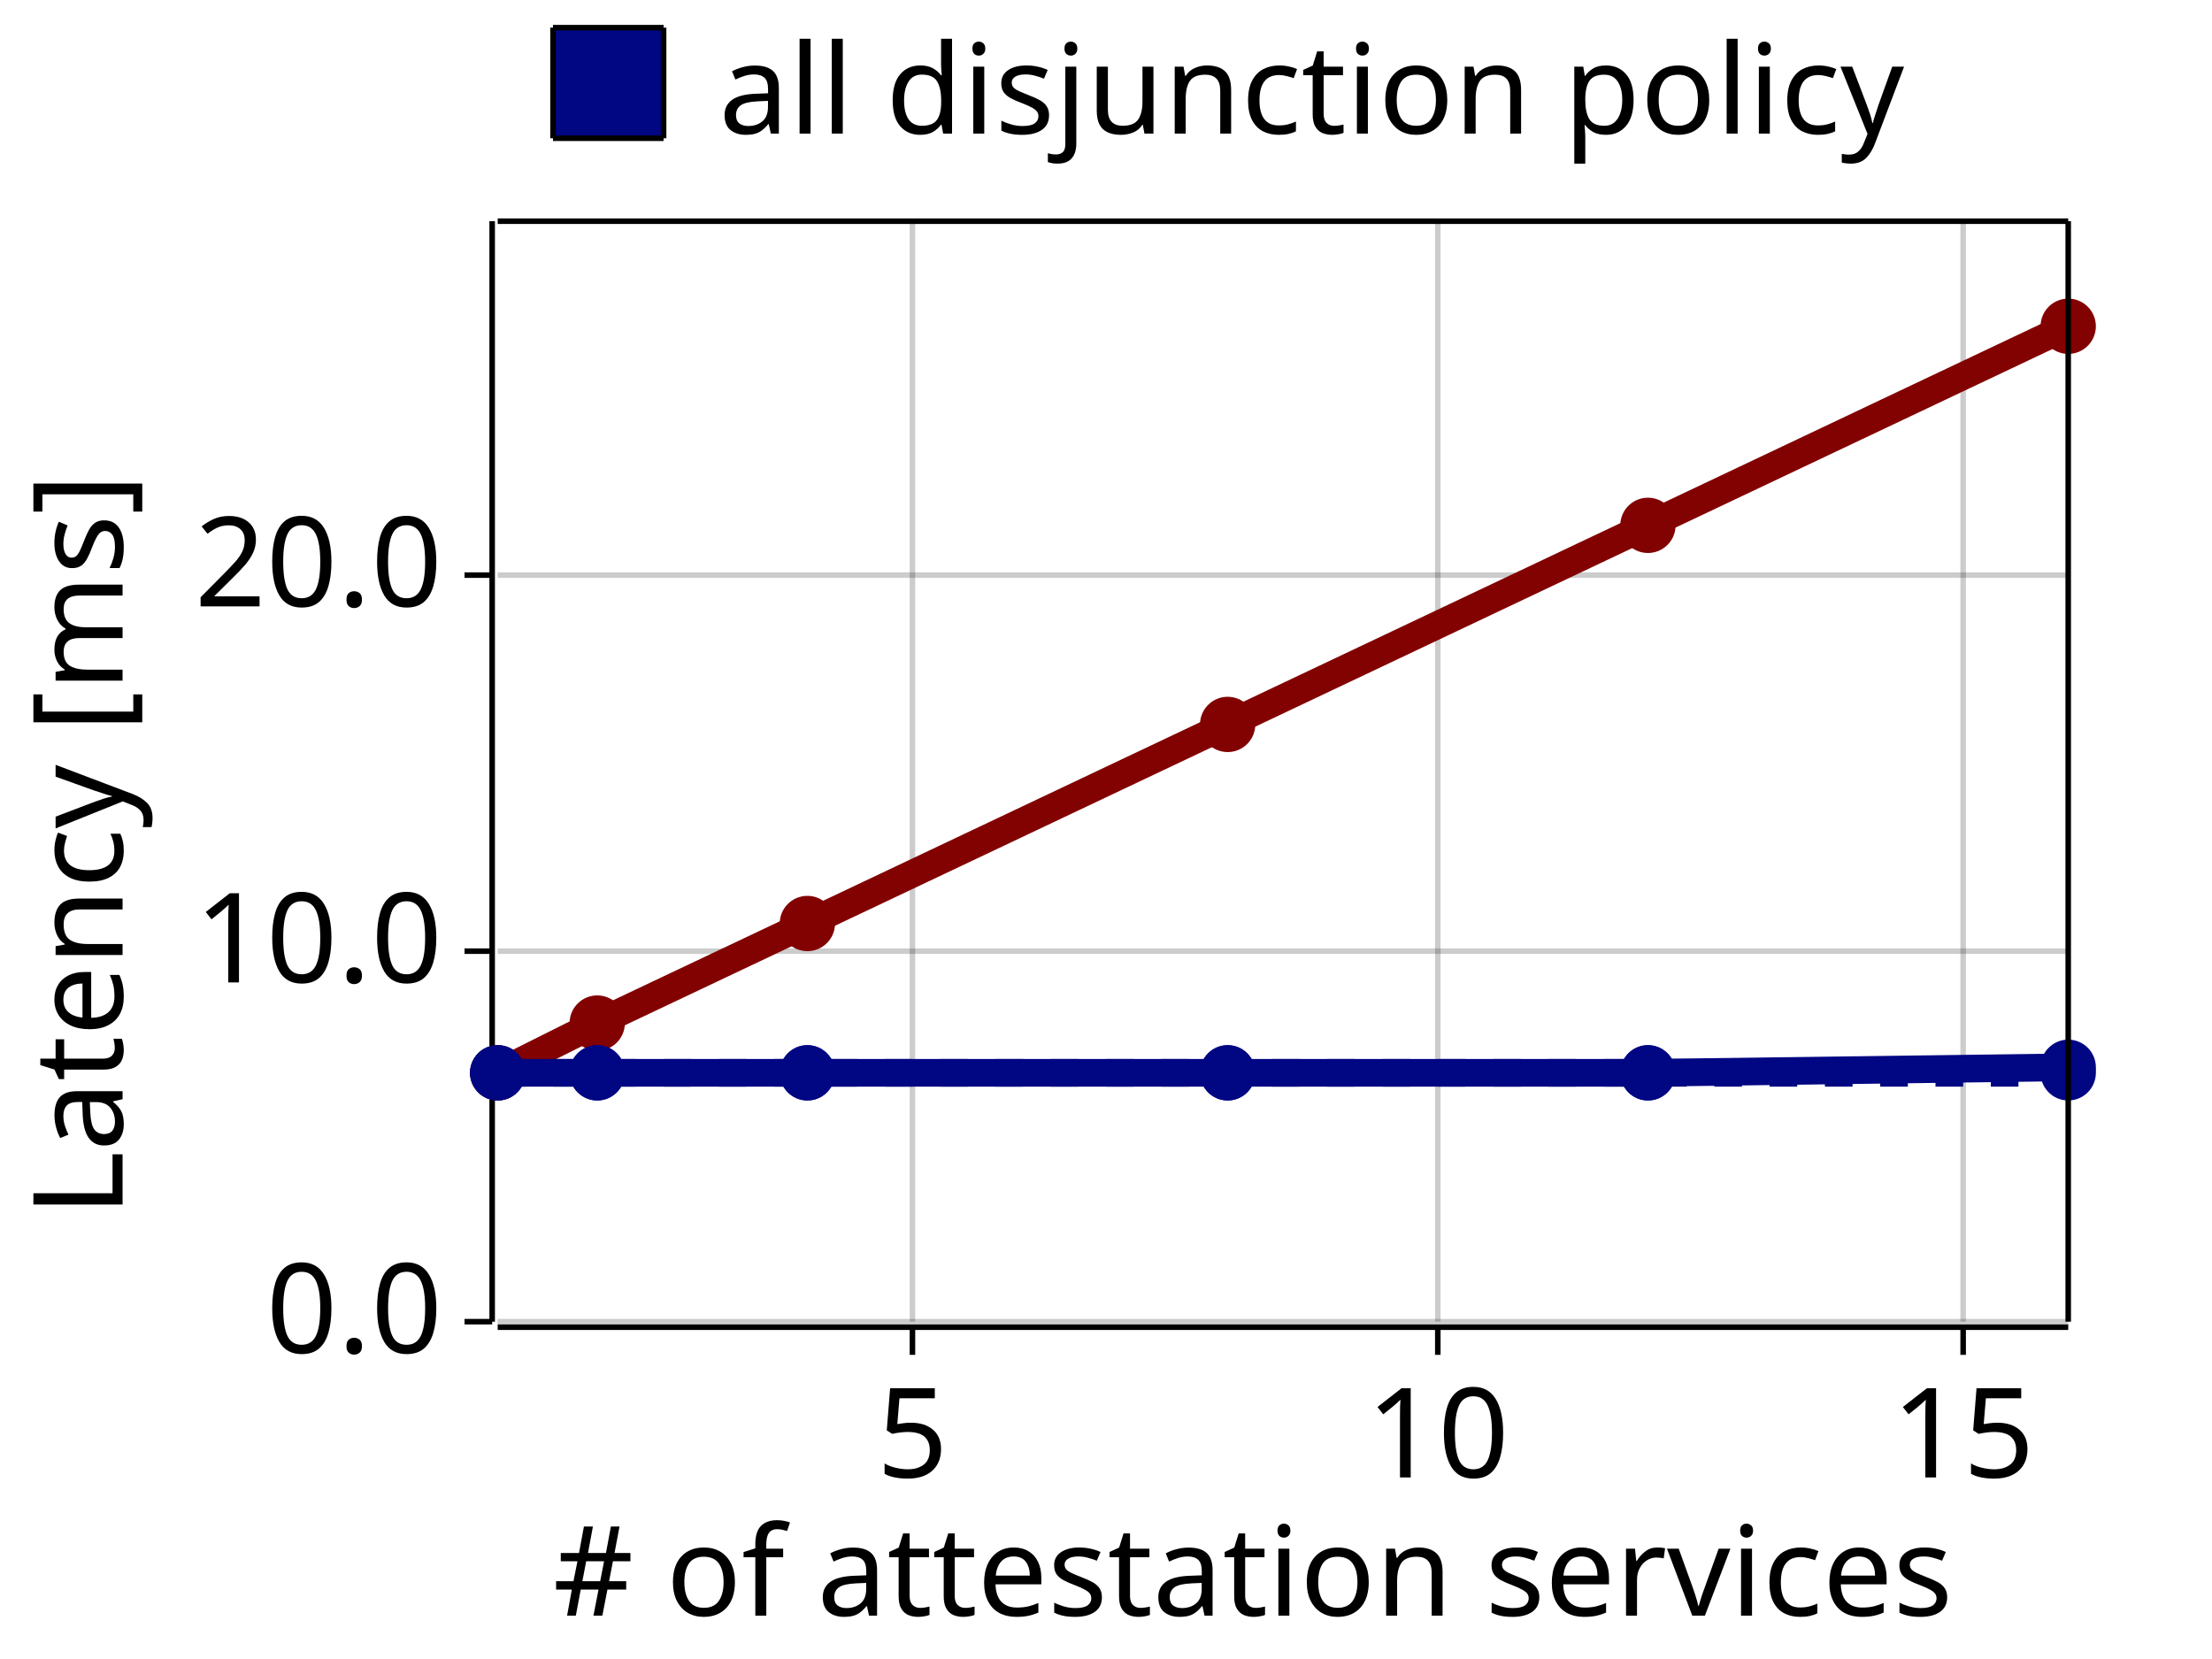
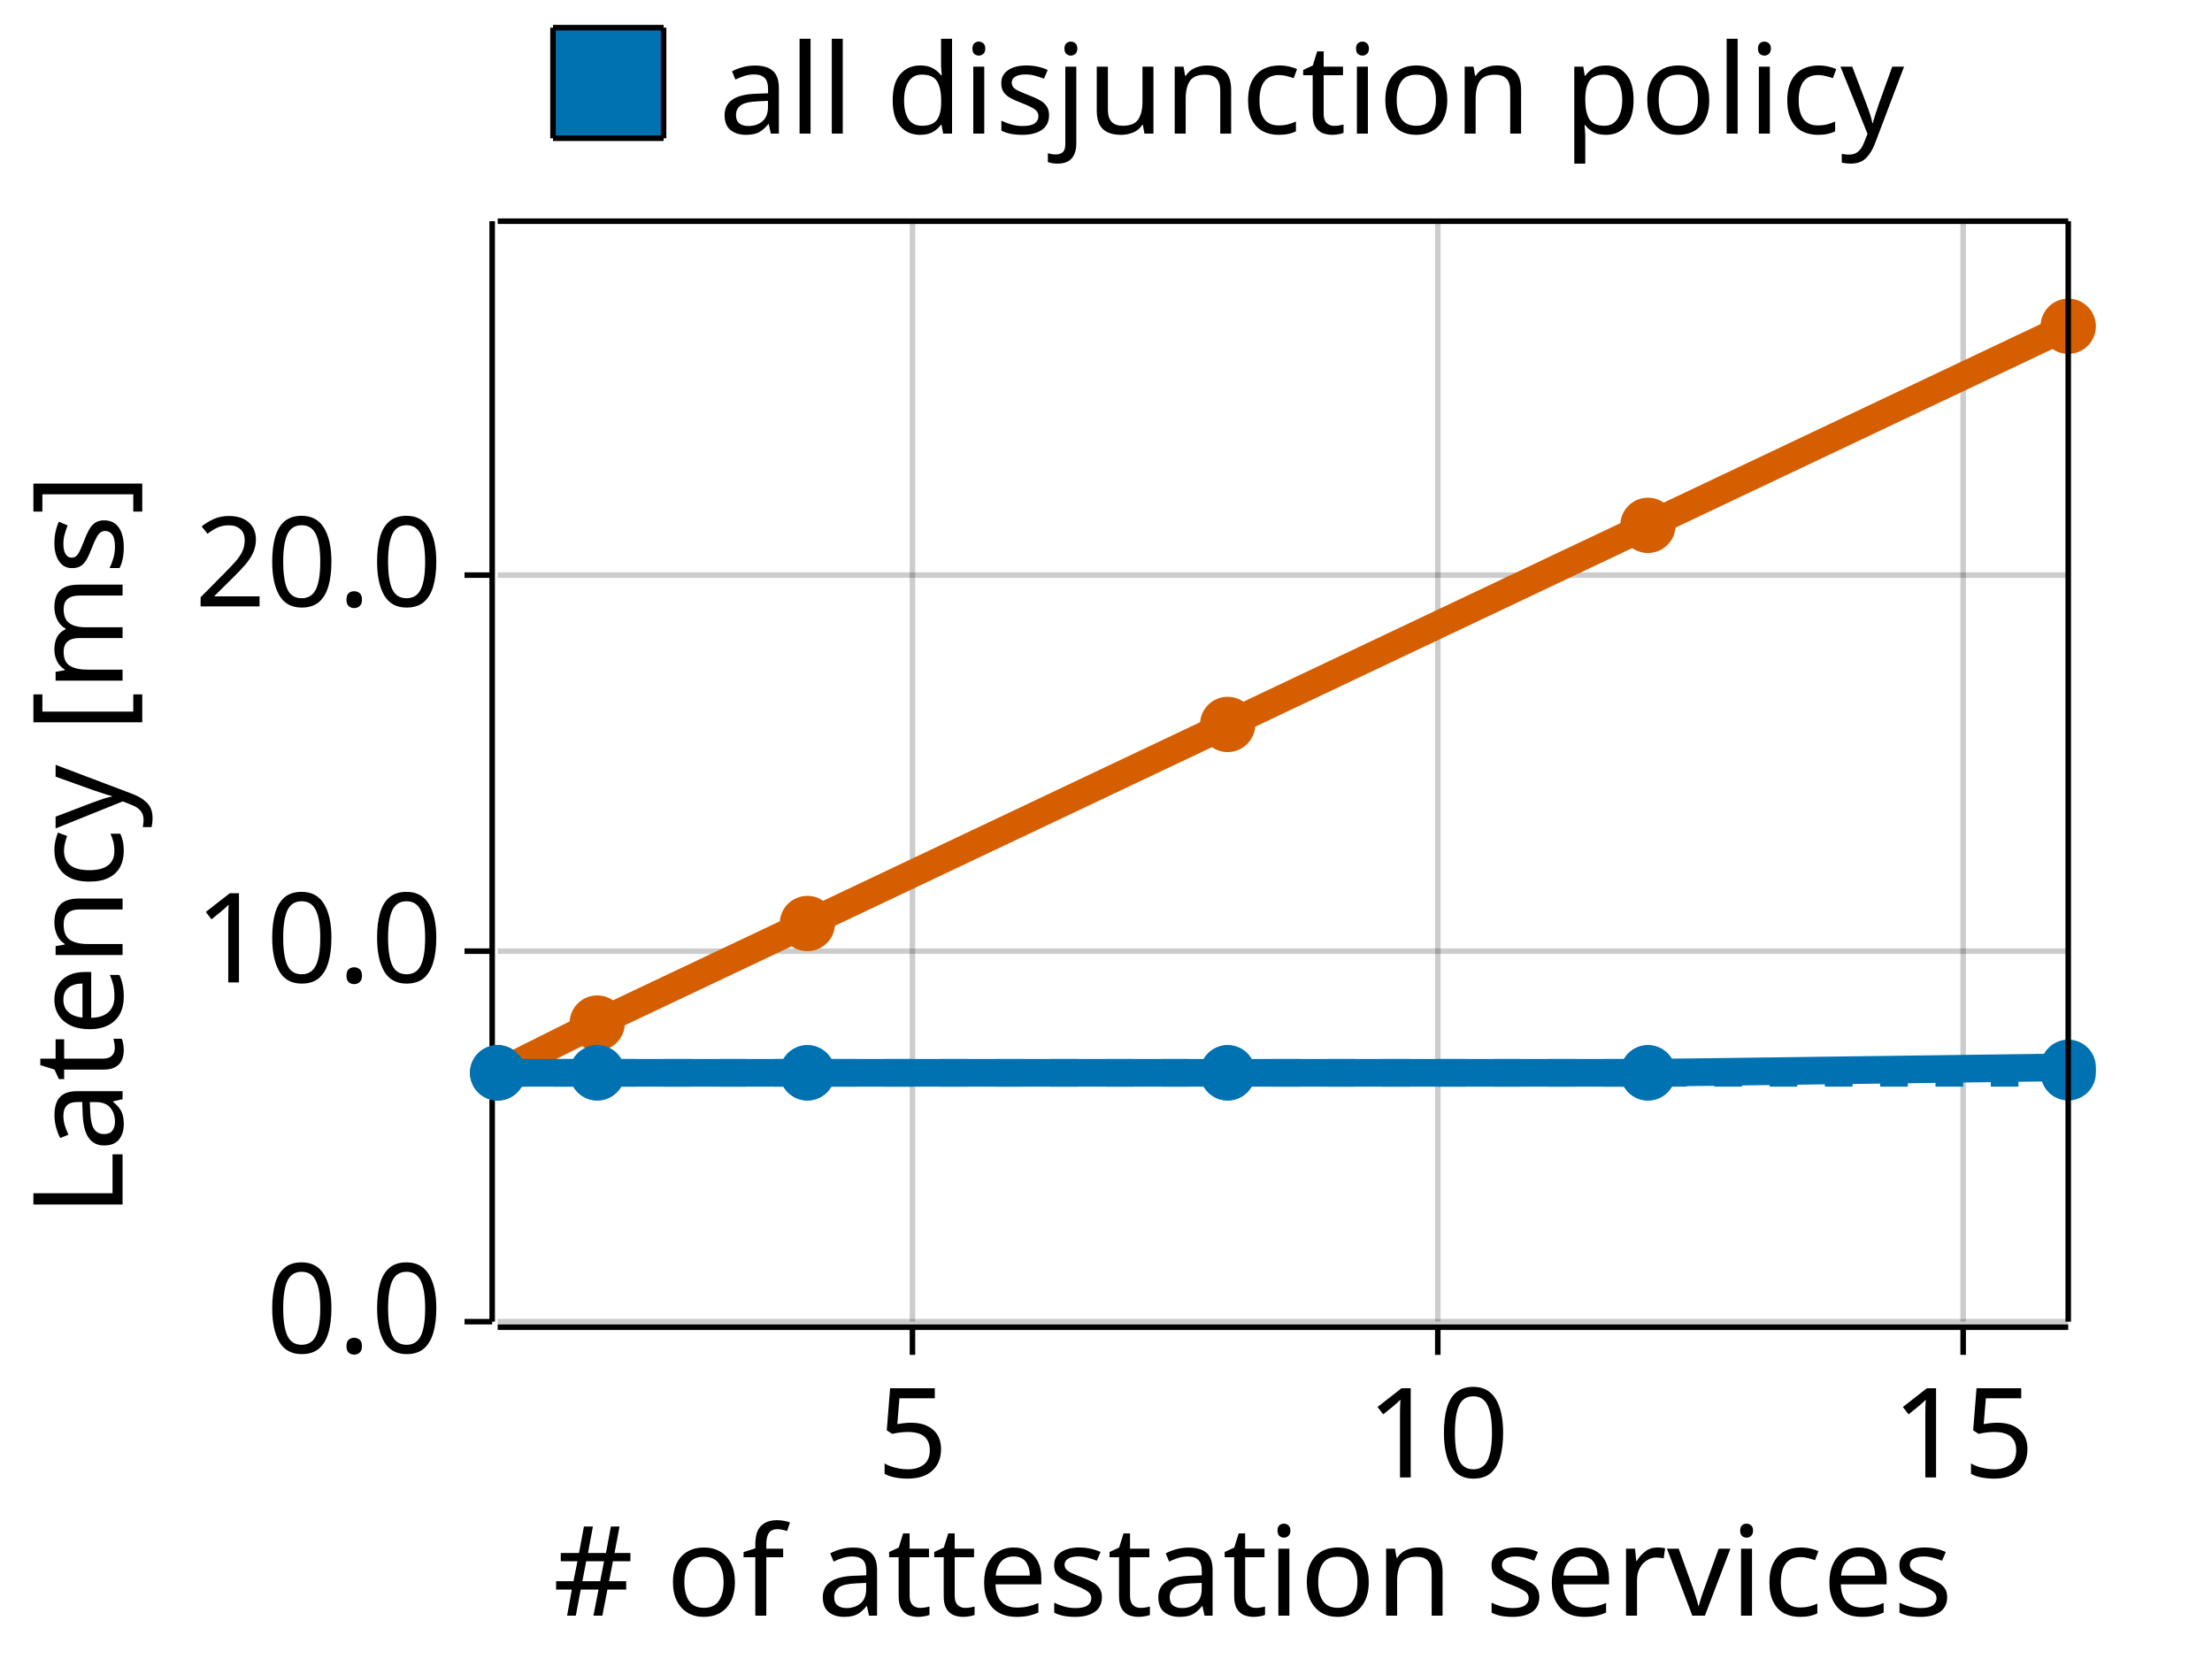
<svg xmlns="http://www.w3.org/2000/svg" width="400" height="300" viewBox="0 0 400 300">
  <rect x="0" y="0" width="400" height="300" opacity="1" fill="#FFFFFF" stroke="none" />
  <line opacity="1" stroke="#FFFFFF" stroke-width="1" x1="90" y1="239" x2="90" y2="40" />
  <line opacity="1" stroke="#FFFFFF" stroke-width="1" x1="108" y1="239" x2="108" y2="40" />
  <line opacity="1" stroke="#FFFFFF" stroke-width="1" x1="127" y1="239" x2="127" y2="40" />
  <line opacity="1" stroke="#FFFFFF" stroke-width="1" x1="146" y1="239" x2="146" y2="40" />
  <line opacity="1" stroke="#FFFFFF" stroke-width="1" x1="165" y1="239" x2="165" y2="40" />
  <line opacity="1" stroke="#FFFFFF" stroke-width="1" x1="184" y1="239" x2="184" y2="40" />
  <line opacity="1" stroke="#FFFFFF" stroke-width="1" x1="203" y1="239" x2="203" y2="40" />
  <line opacity="1" stroke="#FFFFFF" stroke-width="1" x1="222" y1="239" x2="222" y2="40" />
  <line opacity="1" stroke="#FFFFFF" stroke-width="1" x1="241" y1="239" x2="241" y2="40" />
  <line opacity="1" stroke="#FFFFFF" stroke-width="1" x1="260" y1="239" x2="260" y2="40" />
  <line opacity="1" stroke="#FFFFFF" stroke-width="1" x1="279" y1="239" x2="279" y2="40" />
  <line opacity="1" stroke="#FFFFFF" stroke-width="1" x1="298" y1="239" x2="298" y2="40" />
  <line opacity="1" stroke="#FFFFFF" stroke-width="1" x1="317" y1="239" x2="317" y2="40" />
  <line opacity="1" stroke="#FFFFFF" stroke-width="1" x1="336" y1="239" x2="336" y2="40" />
  <line opacity="1" stroke="#FFFFFF" stroke-width="1" x1="355" y1="239" x2="355" y2="40" />
  <line opacity="1" stroke="#FFFFFF" stroke-width="1" x1="374" y1="239" x2="374" y2="40" />
  <line opacity="1" stroke="#FFFFFF" stroke-width="1" x1="90" y1="239" x2="374" y2="239" />
  <line opacity="1" stroke="#FFFFFF" stroke-width="1" x1="90" y1="233" x2="374" y2="233" />
  <line opacity="1" stroke="#FFFFFF" stroke-width="1" x1="90" y1="226" x2="374" y2="226" />
  <line opacity="1" stroke="#FFFFFF" stroke-width="1" x1="90" y1="219" x2="374" y2="219" />
  <line opacity="1" stroke="#FFFFFF" stroke-width="1" x1="90" y1="212" x2="374" y2="212" />
  <line opacity="1" stroke="#FFFFFF" stroke-width="1" x1="90" y1="206" x2="374" y2="206" />
  <line opacity="1" stroke="#FFFFFF" stroke-width="1" x1="90" y1="199" x2="374" y2="199" />
  <line opacity="1" stroke="#FFFFFF" stroke-width="1" x1="90" y1="192" x2="374" y2="192" />
  <line opacity="1" stroke="#FFFFFF" stroke-width="1" x1="90" y1="185" x2="374" y2="185" />
  <line opacity="1" stroke="#FFFFFF" stroke-width="1" x1="90" y1="179" x2="374" y2="179" />
  <line opacity="1" stroke="#FFFFFF" stroke-width="1" x1="90" y1="172" x2="374" y2="172" />
  <line opacity="1" stroke="#FFFFFF" stroke-width="1" x1="90" y1="165" x2="374" y2="165" />
  <line opacity="1" stroke="#FFFFFF" stroke-width="1" x1="90" y1="158" x2="374" y2="158" />
  <line opacity="1" stroke="#FFFFFF" stroke-width="1" x1="90" y1="152" x2="374" y2="152" />
  <line opacity="1" stroke="#FFFFFF" stroke-width="1" x1="90" y1="145" x2="374" y2="145" />
  <line opacity="1" stroke="#FFFFFF" stroke-width="1" x1="90" y1="138" x2="374" y2="138" />
  <line opacity="1" stroke="#FFFFFF" stroke-width="1" x1="90" y1="131" x2="374" y2="131" />
  <line opacity="1" stroke="#FFFFFF" stroke-width="1" x1="90" y1="125" x2="374" y2="125" />
  <line opacity="1" stroke="#FFFFFF" stroke-width="1" x1="90" y1="118" x2="374" y2="118" />
  <line opacity="1" stroke="#FFFFFF" stroke-width="1" x1="90" y1="111" x2="374" y2="111" />
  <line opacity="1" stroke="#FFFFFF" stroke-width="1" x1="90" y1="104" x2="374" y2="104" />
  <line opacity="1" stroke="#FFFFFF" stroke-width="1" x1="90" y1="98" x2="374" y2="98" />
  <line opacity="1" stroke="#FFFFFF" stroke-width="1" x1="90" y1="91" x2="374" y2="91" />
  <line opacity="1" stroke="#FFFFFF" stroke-width="1" x1="90" y1="84" x2="374" y2="84" />
  <line opacity="1" stroke="#FFFFFF" stroke-width="1" x1="90" y1="77" x2="374" y2="77" />
  <line opacity="1" stroke="#FFFFFF" stroke-width="1" x1="90" y1="70" x2="374" y2="70" />
  <line opacity="1" stroke="#FFFFFF" stroke-width="1" x1="90" y1="64" x2="374" y2="64" />
  <line opacity="1" stroke="#FFFFFF" stroke-width="1" x1="90" y1="57" x2="374" y2="57" />
  <line opacity="1" stroke="#FFFFFF" stroke-width="1" x1="90" y1="50" x2="374" y2="50" />
  <line opacity="1" stroke="#FFFFFF" stroke-width="1" x1="90" y1="43" x2="374" y2="43" />
  <line opacity="0.2" stroke="#000000" stroke-width="1" x1="165" y1="239" x2="165" y2="40" />
  <line opacity="0.2" stroke="#000000" stroke-width="1" x1="260" y1="239" x2="260" y2="40" />
  <line opacity="0.2" stroke="#000000" stroke-width="1" x1="355" y1="239" x2="355" y2="40" />
  <line opacity="0.2" stroke="#000000" stroke-width="1" x1="90" y1="239" x2="374" y2="239" />
  <line opacity="0.2" stroke="#000000" stroke-width="1" x1="90" y1="172" x2="374" y2="172" />
  <line opacity="0.2" stroke="#000000" stroke-width="1" x1="90" y1="104" x2="374" y2="104" />
  <polyline fill="none" opacity="1" stroke="#000000" stroke-width="1" points="89,40 89,239 " />
  <text x="80" y="239" dy="0.5ex" text-anchor="end" font-family="sans-serif" font-size="22.581" opacity="1" fill="#000000">
0.0
</text>
  <polyline fill="none" opacity="1" stroke="#000000" stroke-width="1" points="84,239 89,239 " />
  <text x="80" y="172" dy="0.5ex" text-anchor="end" font-family="sans-serif" font-size="22.581" opacity="1" fill="#000000">
10.0
</text>
  <polyline fill="none" opacity="1" stroke="#000000" stroke-width="1" points="84,172 89,172 " />
  <text x="80" y="104" dy="0.5ex" text-anchor="end" font-family="sans-serif" font-size="22.581" opacity="1" fill="#000000">
20.0
</text>
  <polyline fill="none" opacity="1" stroke="#000000" stroke-width="1" points="84,104 89,104 " />
  <polyline fill="none" opacity="1" stroke="#000000" stroke-width="1" points="90,240 374,240 " />
  <text x="165" y="250" dy="0.76em" text-anchor="middle" font-family="sans-serif" font-size="22.581" opacity="1" fill="#000000">
5
</text>
  <polyline fill="none" opacity="1" stroke="#000000" stroke-width="1" points="165,240 165,245 " />
  <text x="260" y="250" dy="0.76em" text-anchor="middle" font-family="sans-serif" font-size="22.581" opacity="1" fill="#000000">
10
</text>
  <polyline fill="none" opacity="1" stroke="#000000" stroke-width="1" points="260,240 260,245 " />
  <text x="355" y="250" dy="0.76em" text-anchor="middle" font-family="sans-serif" font-size="22.581" opacity="1" fill="#000000">
15
</text>
  <polyline fill="none" opacity="1" stroke="#000000" stroke-width="1" points="355,240 355,245 " />
  <text x="5" y="220" dy="0.76em" text-anchor="start" font-family="sans-serif" font-size="22.581" opacity="1" fill="#000000" transform="rotate(270, 5, 220)">
Latency [ms]
</text>
  <text x="100" y="275" dy="0.76em" text-anchor="start" font-family="sans-serif" font-size="22.581" opacity="1" fill="#000000">
# of attestation services
</text>
-   <polyline fill="none" opacity="1" stroke="#820101" stroke-width="5" points="90,194 108,185 146,167 222,131 298,95 374,59 " />
-   <circle cx="90" cy="194" r="5" opacity="1" fill="#820101" stroke="none" stroke-width="1" />
-   <circle cx="108" cy="185" r="5" opacity="1" fill="#820101" stroke="none" stroke-width="1" />
-   <circle cx="146" cy="167" r="5" opacity="1" fill="#820101" stroke="none" stroke-width="1" />
-   <circle cx="222" cy="131" r="5" opacity="1" fill="#820101" stroke="none" stroke-width="1" />
-   <circle cx="298" cy="95" r="5" opacity="1" fill="#820101" stroke="none" stroke-width="1" />
-   <circle cx="374" cy="59" r="5" opacity="1" fill="#820101" stroke="none" stroke-width="1" />
-   <polyline fill="none" opacity="1" stroke="#010682" stroke-width="5" points="90,194 108,194 146,194 222,194 298,194 374,193 " />
-   <circle cx="90" cy="194" r="5" opacity="1" fill="#010682" stroke="none" stroke-width="1" />
-   <circle cx="108" cy="194" r="5" opacity="1" fill="#010682" stroke="none" stroke-width="1" />
-   <circle cx="146" cy="194" r="5" opacity="1" fill="#010682" stroke="none" stroke-width="1" />
-   <circle cx="222" cy="194" r="5" opacity="1" fill="#010682" stroke="none" stroke-width="1" />
-   <circle cx="298" cy="194" r="5" opacity="1" fill="#010682" stroke="none" stroke-width="1" />
-   <circle cx="374" cy="193" r="5" opacity="1" fill="#010682" stroke="none" stroke-width="1" />
-   <polyline fill="none" opacity="1" stroke="#010682" stroke-width="5" points="90,194 95,194 " />
-   <polyline fill="none" opacity="1" stroke="#010682" stroke-width="5" points="100,194 105,194 " />
-   <polyline fill="none" opacity="1" stroke="#010682" stroke-width="5" points="110,194 115,194 " />
-   <polyline fill="none" opacity="1" stroke="#010682" stroke-width="5" points="120,194 125,194 " />
-   <polyline fill="none" opacity="1" stroke="#010682" stroke-width="5" points="130,194 135,194 " />
-   <polyline fill="none" opacity="1" stroke="#010682" stroke-width="5" points="140,194 145,194 " />
-   <polyline fill="none" opacity="1" stroke="#010682" stroke-width="5" points="150,194 155,194 " />
-   <polyline fill="none" opacity="1" stroke="#010682" stroke-width="5" points="160,194 165,194 " />
-   <polyline fill="none" opacity="1" stroke="#010682" stroke-width="5" points="170,194 175,194 " />
-   <polyline fill="none" opacity="1" stroke="#010682" stroke-width="5" points="180,194 185,194 " />
-   <polyline fill="none" opacity="1" stroke="#010682" stroke-width="5" points="190,194 195,194 " />
-   <polyline fill="none" opacity="1" stroke="#010682" stroke-width="5" points="200,194 205,194 " />
-   <polyline fill="none" opacity="1" stroke="#010682" stroke-width="5" points="210,194 215,194 " />
-   <polyline fill="none" opacity="1" stroke="#010682" stroke-width="5" points="220,194 222,194 225,194 " />
-   <polyline fill="none" opacity="1" stroke="#010682" stroke-width="5" points="230,194 235,194 " />
-   <polyline fill="none" opacity="1" stroke="#010682" stroke-width="5" points="240,194 245,194 " />
-   <polyline fill="none" opacity="1" stroke="#010682" stroke-width="5" points="250,194 255,194 " />
-   <polyline fill="none" opacity="1" stroke="#010682" stroke-width="5" points="260,194 265,194 " />
-   <polyline fill="none" opacity="1" stroke="#010682" stroke-width="5" points="270,194 275,194 " />
-   <polyline fill="none" opacity="1" stroke="#010682" stroke-width="5" points="280,194 285,194 " />
-   <polyline fill="none" opacity="1" stroke="#010682" stroke-width="5" points="290,194 295,194 " />
-   <polyline fill="none" opacity="1" stroke="#010682" stroke-width="5" points="300,194 305,194 " />
-   <polyline fill="none" opacity="1" stroke="#010682" stroke-width="5" points="310,194 315,194 " />
-   <polyline fill="none" opacity="1" stroke="#010682" stroke-width="5" points="320,194 325,194 " />
-   <polyline fill="none" opacity="1" stroke="#010682" stroke-width="5" points="330,194 335,194 " />
-   <polyline fill="none" opacity="1" stroke="#010682" stroke-width="5" points="340,194 345,194 " />
-   <polyline fill="none" opacity="1" stroke="#010682" stroke-width="5" points="350,194 355,194 " />
-   <polyline fill="none" opacity="1" stroke="#010682" stroke-width="5" points="360,194 365,194 " />
-   <polyline fill="none" opacity="1" stroke="#010682" stroke-width="5" points="370,194 374,194 " />
-   <circle cx="90" cy="194" r="5" opacity="1" fill="#010682" stroke="none" stroke-width="1" />
-   <circle cx="108" cy="194" r="5" opacity="1" fill="#010682" stroke="none" stroke-width="1" />
-   <circle cx="146" cy="194" r="5" opacity="1" fill="#010682" stroke="none" stroke-width="1" />
-   <circle cx="222" cy="194" r="5" opacity="1" fill="#010682" stroke="none" stroke-width="1" />
-   <circle cx="298" cy="194" r="5" opacity="1" fill="#010682" stroke="none" stroke-width="1" />
-   <circle cx="374" cy="194" r="5" opacity="1" fill="#010682" stroke="none" stroke-width="1" />
+   <polyline fill="none" opacity="1" stroke="#D55E00" stroke-width="5" points="90,194 108,185 146,167 222,131 298,95 374,59 " />
+   <circle cx="90" cy="194" r="5" opacity="1" fill="#D55E00" stroke="none" stroke-width="1" />
+   <circle cx="108" cy="185" r="5" opacity="1" fill="#D55E00" stroke="none" stroke-width="1" />
+   <circle cx="146" cy="167" r="5" opacity="1" fill="#D55E00" stroke="none" stroke-width="1" />
+   <circle cx="222" cy="131" r="5" opacity="1" fill="#D55E00" stroke="none" stroke-width="1" />
+   <circle cx="298" cy="95" r="5" opacity="1" fill="#D55E00" stroke="none" stroke-width="1" />
+   <circle cx="374" cy="59" r="5" opacity="1" fill="#D55E00" stroke="none" stroke-width="1" />
+   <polyline fill="none" opacity="1" stroke="#0072B2" stroke-width="5" points="90,194 108,194 146,194 222,194 298,194 374,193 " />
+   <circle cx="90" cy="194" r="5" opacity="1" fill="#0072B2" stroke="none" stroke-width="1" />
+   <circle cx="108" cy="194" r="5" opacity="1" fill="#0072B2" stroke="none" stroke-width="1" />
+   <circle cx="146" cy="194" r="5" opacity="1" fill="#0072B2" stroke="none" stroke-width="1" />
+   <circle cx="222" cy="194" r="5" opacity="1" fill="#0072B2" stroke="none" stroke-width="1" />
+   <circle cx="298" cy="194" r="5" opacity="1" fill="#0072B2" stroke="none" stroke-width="1" />
+   <circle cx="374" cy="193" r="5" opacity="1" fill="#0072B2" stroke="none" stroke-width="1" />
+   <polyline fill="none" opacity="1" stroke="#0072B2" stroke-width="5" points="90,194 95,194 " />
+   <polyline fill="none" opacity="1" stroke="#0072B2" stroke-width="5" points="100,194 105,194 " />
+   <polyline fill="none" opacity="1" stroke="#0072B2" stroke-width="5" points="110,194 115,194 " />
+   <polyline fill="none" opacity="1" stroke="#0072B2" stroke-width="5" points="120,194 125,194 " />
+   <polyline fill="none" opacity="1" stroke="#0072B2" stroke-width="5" points="130,194 135,194 " />
+   <polyline fill="none" opacity="1" stroke="#0072B2" stroke-width="5" points="140,194 145,194 " />
+   <polyline fill="none" opacity="1" stroke="#0072B2" stroke-width="5" points="150,194 155,194 " />
+   <polyline fill="none" opacity="1" stroke="#0072B2" stroke-width="5" points="160,194 165,194 " />
+   <polyline fill="none" opacity="1" stroke="#0072B2" stroke-width="5" points="170,194 175,194 " />
+   <polyline fill="none" opacity="1" stroke="#0072B2" stroke-width="5" points="180,194 185,194 " />
+   <polyline fill="none" opacity="1" stroke="#0072B2" stroke-width="5" points="190,194 195,194 " />
+   <polyline fill="none" opacity="1" stroke="#0072B2" stroke-width="5" points="200,194 205,194 " />
+   <polyline fill="none" opacity="1" stroke="#0072B2" stroke-width="5" points="210,194 215,194 " />
+   <polyline fill="none" opacity="1" stroke="#0072B2" stroke-width="5" points="220,194 222,194 225,194 " />
+   <polyline fill="none" opacity="1" stroke="#0072B2" stroke-width="5" points="230,194 235,194 " />
+   <polyline fill="none" opacity="1" stroke="#0072B2" stroke-width="5" points="240,194 245,194 " />
+   <polyline fill="none" opacity="1" stroke="#0072B2" stroke-width="5" points="250,194 255,194 " />
+   <polyline fill="none" opacity="1" stroke="#0072B2" stroke-width="5" points="260,194 265,194 " />
+   <polyline fill="none" opacity="1" stroke="#0072B2" stroke-width="5" points="270,194 275,194 " />
+   <polyline fill="none" opacity="1" stroke="#0072B2" stroke-width="5" points="280,194 285,194 " />
+   <polyline fill="none" opacity="1" stroke="#0072B2" stroke-width="5" points="290,194 295,194 " />
+   <polyline fill="none" opacity="1" stroke="#0072B2" stroke-width="5" points="300,194 305,194 " />
+   <polyline fill="none" opacity="1" stroke="#0072B2" stroke-width="5" points="310,194 315,194 " />
+   <polyline fill="none" opacity="1" stroke="#0072B2" stroke-width="5" points="320,194 325,194 " />
+   <polyline fill="none" opacity="1" stroke="#0072B2" stroke-width="5" points="330,194 335,194 " />
+   <polyline fill="none" opacity="1" stroke="#0072B2" stroke-width="5" points="340,194 345,194 " />
+   <polyline fill="none" opacity="1" stroke="#0072B2" stroke-width="5" points="350,194 355,194 " />
+   <polyline fill="none" opacity="1" stroke="#0072B2" stroke-width="5" points="360,194 365,194 " />
+   <polyline fill="none" opacity="1" stroke="#0072B2" stroke-width="5" points="370,194 374,194 " />
+   <circle cx="90" cy="194" r="5" opacity="1" fill="#0072B2" stroke="none" stroke-width="1" />
+   <circle cx="108" cy="194" r="5" opacity="1" fill="#0072B2" stroke="none" stroke-width="1" />
+   <circle cx="146" cy="194" r="5" opacity="1" fill="#0072B2" stroke="none" stroke-width="1" />
+   <circle cx="222" cy="194" r="5" opacity="1" fill="#0072B2" stroke="none" stroke-width="1" />
+   <circle cx="298" cy="194" r="5" opacity="1" fill="#0072B2" stroke="none" stroke-width="1" />
+   <circle cx="374" cy="194" r="5" opacity="1" fill="#0072B2" stroke="none" stroke-width="1" />
  <polyline fill="none" opacity="1" stroke="#000000" stroke-width="1" points="90,40 374,40 " />
  <polyline fill="none" opacity="1" stroke="#000000" stroke-width="1" points="374,239 374,40 " />
-   <rect x="100" y="5" width="20" height="20" opacity="1" fill="#010682" stroke="none" />
+   <rect x="100" y="5" width="20" height="20" opacity="1" fill="#0072B2" stroke="none" />
  <polyline fill="none" opacity="1" stroke="#000000" stroke-width="1" points="100,5 120,5 " />
  <polyline fill="none" opacity="1" stroke="#000000" stroke-width="1" points="120,5 120,25 " />
  <polyline fill="none" opacity="1" stroke="#000000" stroke-width="1" points="100,5 100,25 " />
  <polyline fill="none" opacity="1" stroke="#000000" stroke-width="1" points="100,25 120,25 " />
  <text x="130" y="7" dy="0.76em" text-anchor="start" font-family="sans-serif" font-size="22.581" opacity="1" fill="#000000">
all disjunction policy
</text>
</svg>
